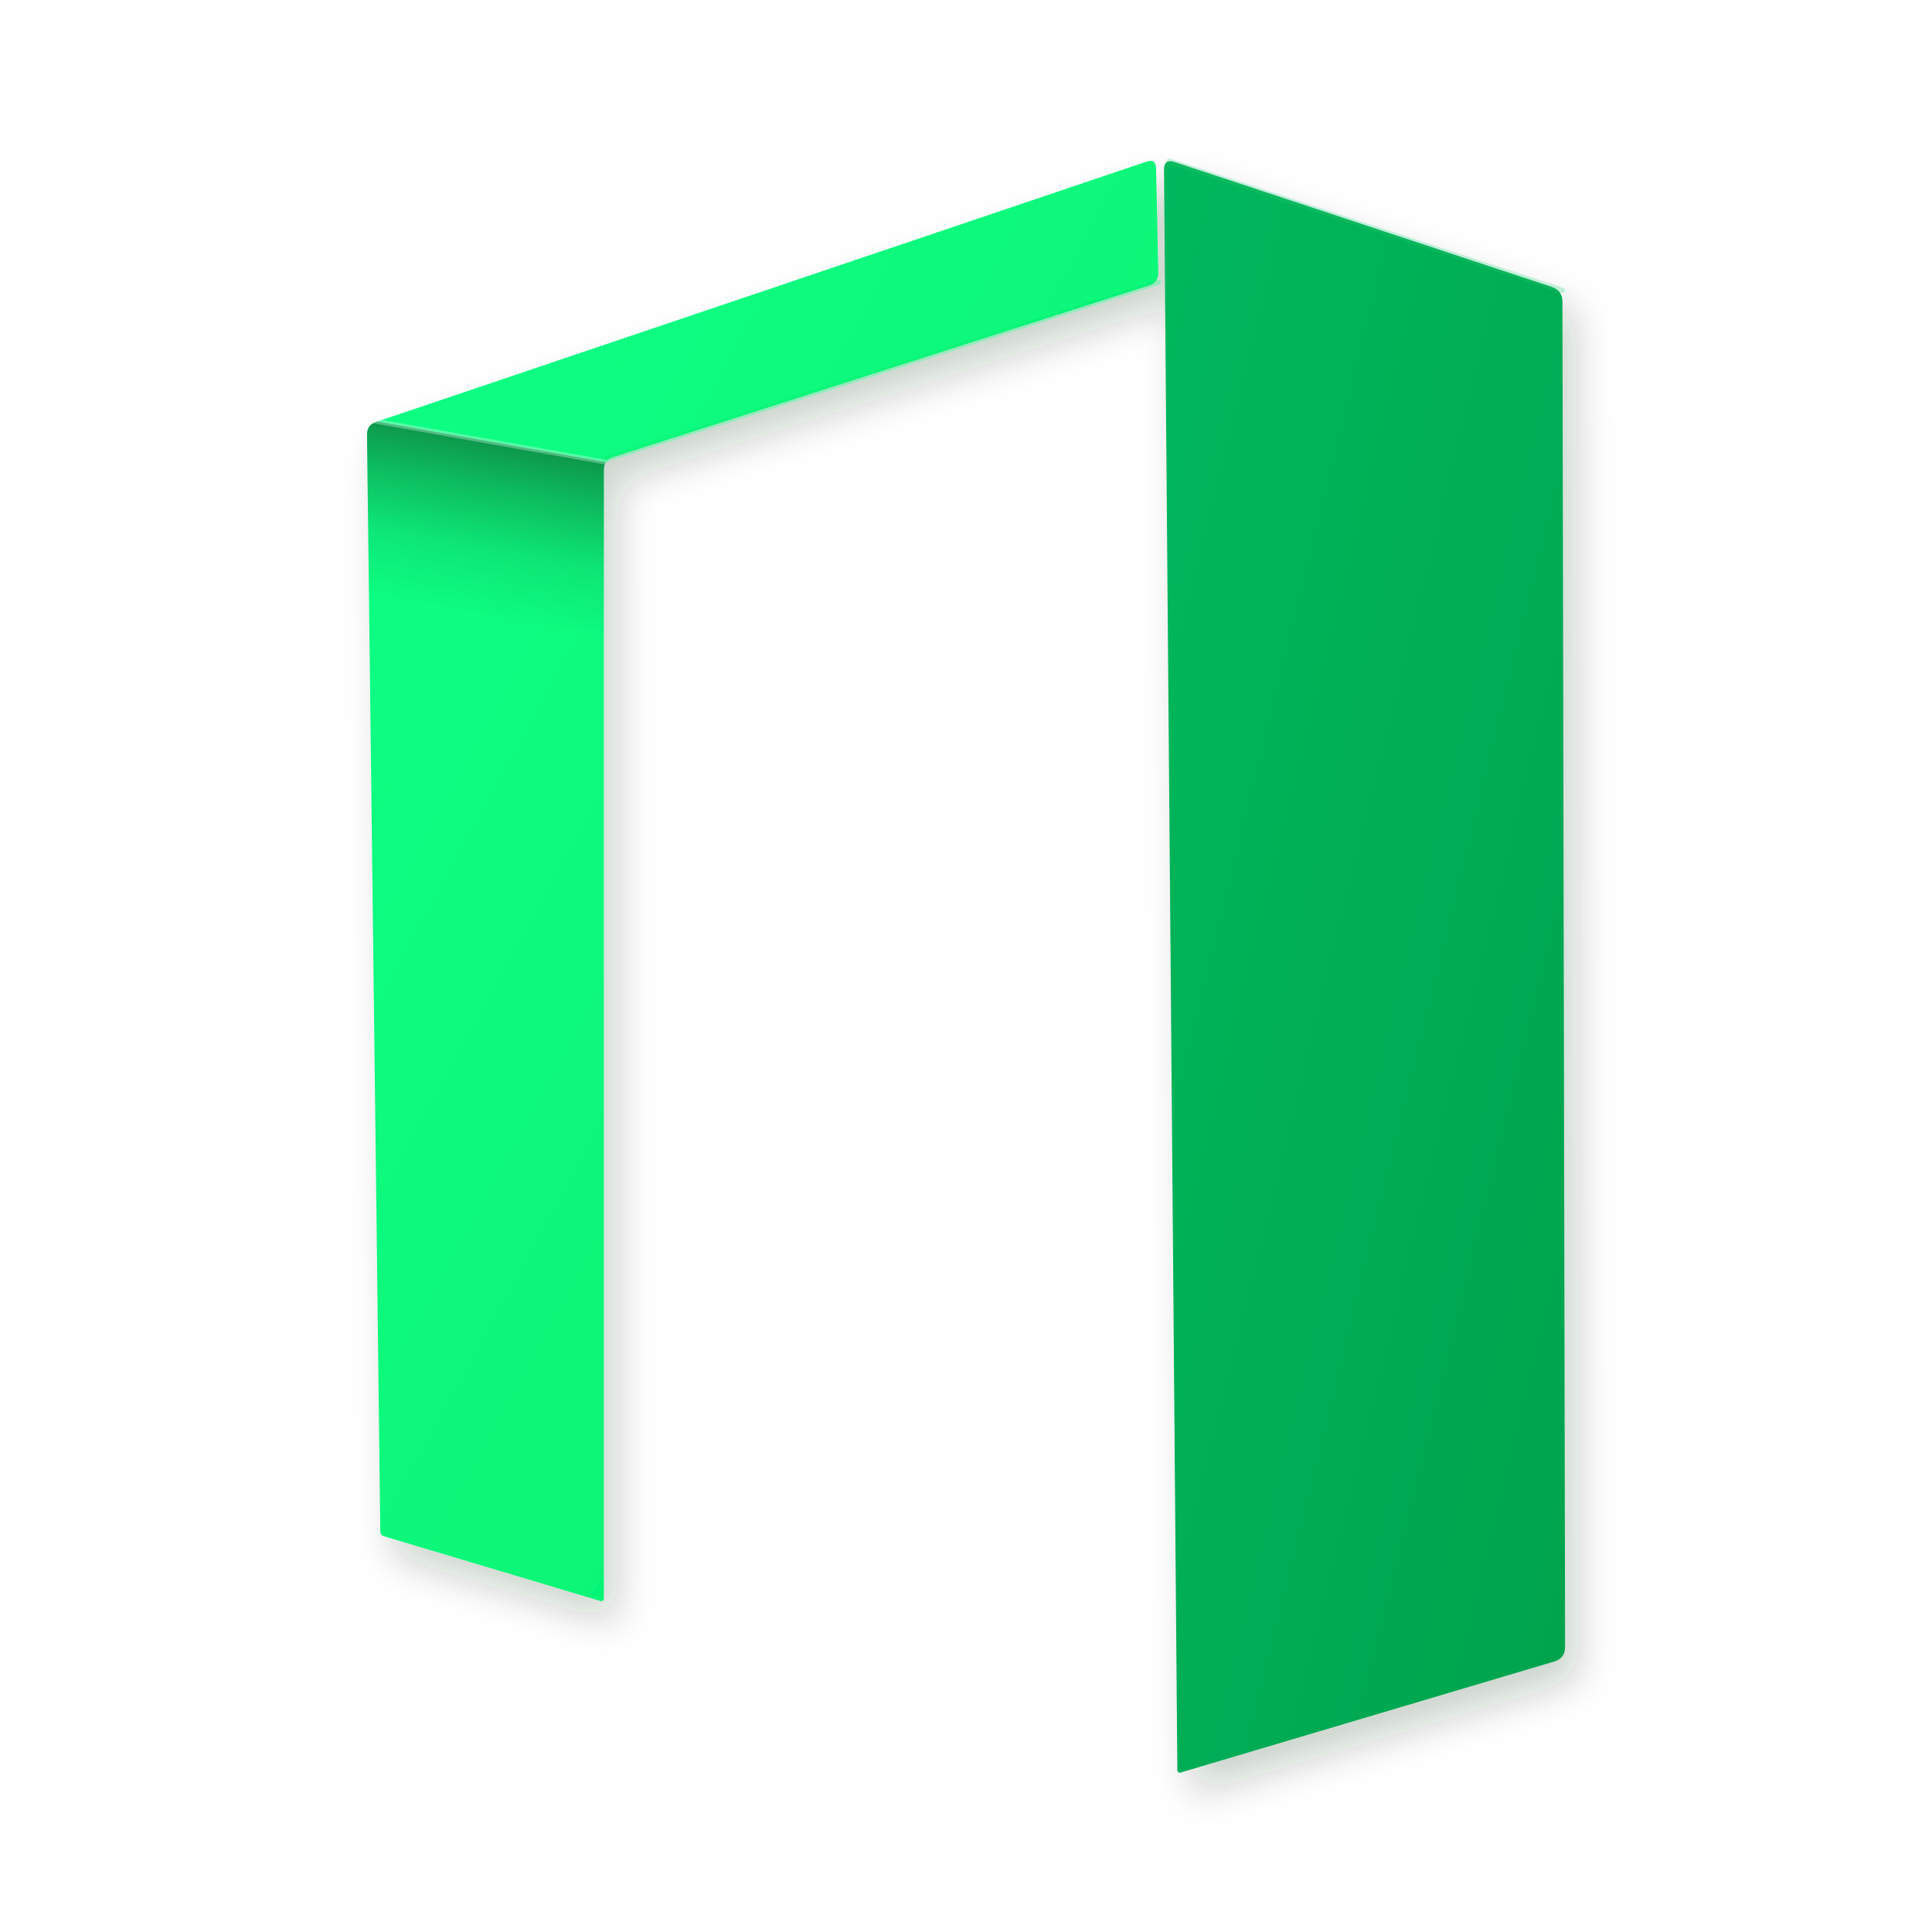
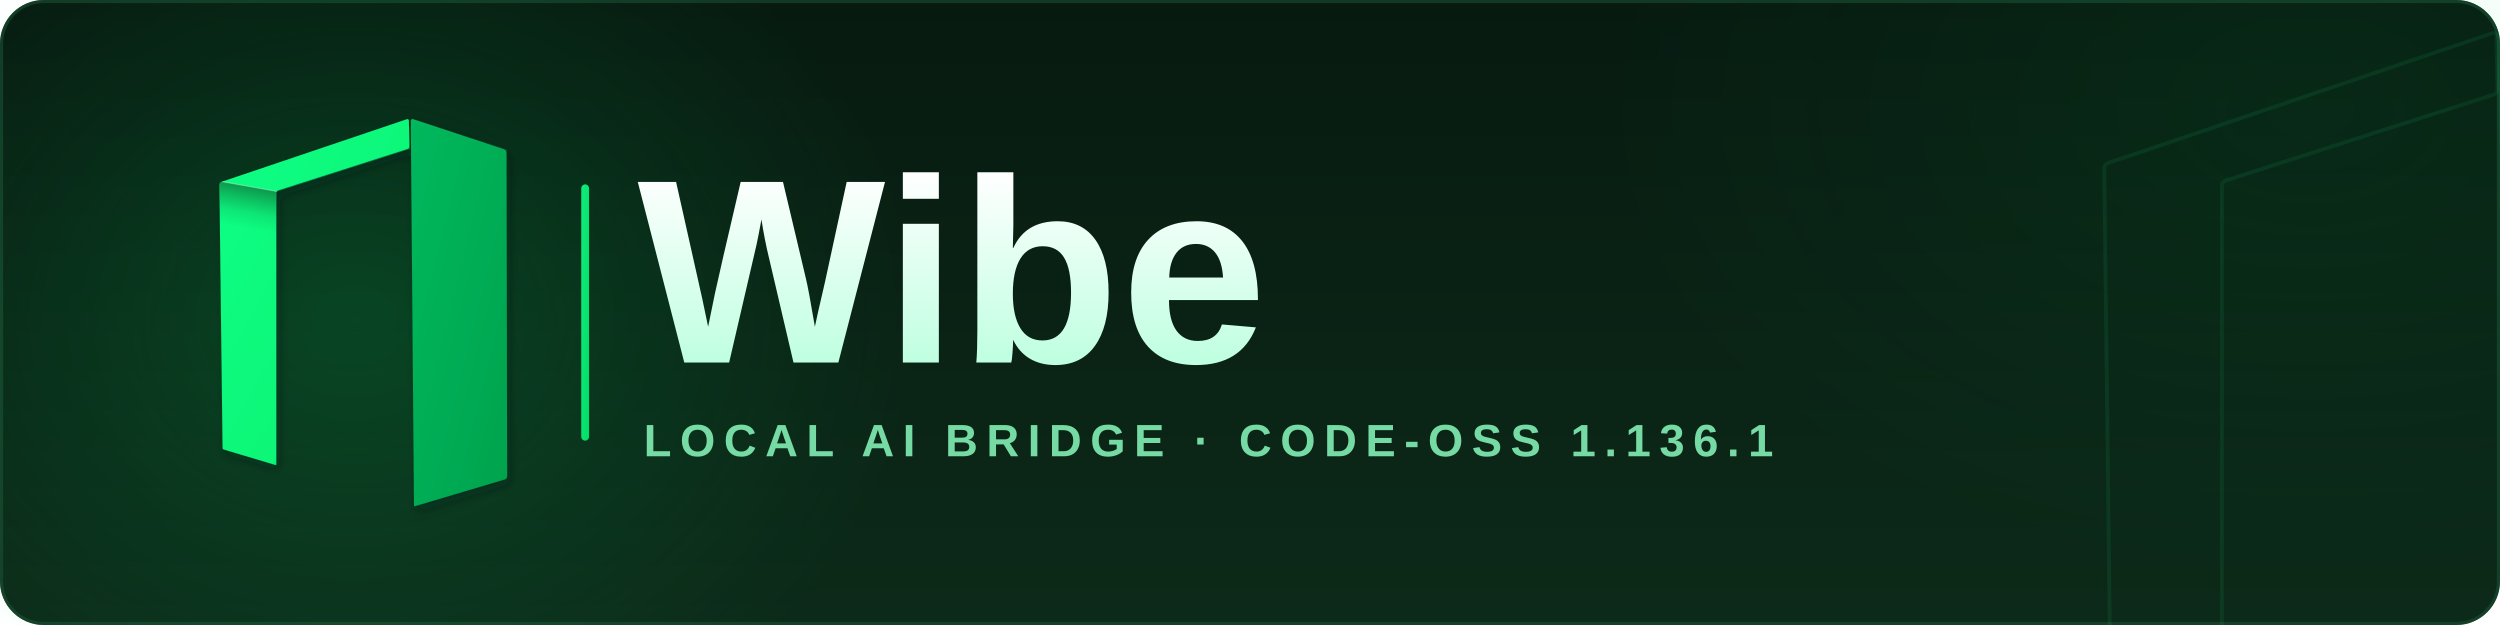
- <svg xmlns="http://www.w3.org/2000/svg" width="1024" height="1024" viewBox="0 0 1024 1024">
+ <svg xmlns="http://www.w3.org/2000/svg" width="1600" height="400" viewBox="0 0 1600 400" role="img" aria-labelledby="bannerTitle">
  <defs>
+     <linearGradient id="bgGrad" x1="0" y1="0" x2="0" y2="1">
+       <stop offset="0%" stop-color="#071A10" />
+       <stop offset="100%" stop-color="#0C2A19" />
+     </linearGradient>
    <filter id="panelShadow" x="-25%" y="-25%" width="160%" height="170%" color-interpolation-filters="sRGB">
-       <feDropShadow dx="7.14" dy="11.42" stdDeviation="9.99" flood-color="#0B1F14" flood-opacity="0.20" />
+       <feDropShadow dx="7.14" dy="11.42" stdDeviation="9.99" flood-color="#0B1F14" flood-opacity="0.35" />
    </filter>
    <linearGradient id="leftPanel" x1="0" y1="0" x2="1" y2="1">
      <stop offset="0%" stop-color="#12FF86" />
      <stop offset="100%" stop-color="#00F06E" />
    </linearGradient>
    <linearGradient id="rightPanel" x1="0" y1="0" x2="1" y2="1">
      <stop offset="0%" stop-color="#06B85D" />
      <stop offset="100%" stop-color="#00A34D" />
    </linearGradient>
    <linearGradient id="springShade" gradientUnits="userSpaceOnUse" x1="258.68" y1="233.85" x2="242.69" y2="323.78">
      <stop offset="0%" stop-color="#00220C" stop-opacity="0.46" />
      <stop offset="26%" stop-color="#00220C" stop-opacity="0.30" />
      <stop offset="62%" stop-color="#00220C" stop-opacity="0.10" />
      <stop offset="100%" stop-color="#00220C" stop-opacity="0" />
    </linearGradient>
+     <linearGradient id="textGrad" gradientUnits="userSpaceOnUse" x1="0" y1="110" x2="0" y2="300">
+       <stop offset="0%" stop-color="#FFFFFF" />
+       <stop offset="100%" stop-color="#9BFFCF" />
+     </linearGradient>
+     <radialGradient id="markGlow" cx="0.5" cy="0.5" r="0.5">
+       <stop offset="0%" stop-color="#00F06E" stop-opacity="0.17" />
+       <stop offset="60%" stop-color="#00F06E" stop-opacity="0.06" />
+       <stop offset="100%" stop-color="#00F06E" stop-opacity="0" />
+     </radialGradient>
+     <radialGradient id="farGlow" cx="0.5" cy="0.5" r="0.5">
+       <stop offset="0%" stop-color="#00F06E" stop-opacity="0.06" />
+       <stop offset="100%" stop-color="#00F06E" stop-opacity="0" />
+     </radialGradient>
    <clipPath id="frontClip">
      <path d="M 612.73 89.14 L 613.93 144.51 Q 614.04 149.65 609.15 151.22 L 324.94 242.28 Q 320.05 243.84 320.05 248.98 L 320.05 846.96 Q 320.05 849.1 317.99 848.49 L 203.64 814.29 Q 201.59 813.68 201.56 811.54 L 194.52 230.43 Q 194.46 225.29 199.32 223.64 L 607.75 85.64 Q 612.62 84 612.73 89.14 Z" />
    </clipPath>
  </defs>
-   <g filter="url(#panelShadow)" stroke-linejoin="round" stroke-linecap="round">
-     <path d="M 612.73 89.14 L 613.93 144.51 Q 614.04 149.65 609.15 151.22 L 324.94 242.28 Q 320.05 243.84 320.05 248.98 L 320.05 846.96 Q 320.05 849.1 317.99 848.49 L 203.64 814.29 Q 201.59 813.68 201.56 811.54 L 194.52 230.43 Q 194.46 225.29 199.32 223.64 L 607.75 85.64 Q 612.62 84 612.73 89.14 Z" fill="url(#leftPanel)" />
-     <path d="M 320.05 243.84 L 614.04 149.65" fill="none" stroke="#00E96D" stroke-width="2.85" stroke-opacity="0.28" />
-     <path d="M 622.59 85.88 L 822.43 152.05 Q 828.12 153.93 828.13 159.93 L 829.53 872.94 Q 829.54 878.93 823.8 880.64 L 626.08 939.39 Q 624.03 940 624.01 937.86 L 616.95 89.99 Q 616.9 84 622.59 85.88 Z" fill="url(#rightPanel)" />
-     <path d="M 619.75 85.43 L 828.12 153.93" fill="none" stroke="#19C96E" stroke-width="2.85" stroke-opacity="0.22" />
-     <g clip-path="url(#frontClip)">
-       <path d="M 171.97 218.44 L 345.38 249.27 L 329.4 339.2 L 155.99 308.37 Z" fill="url(#springShade)" />
-       <path d="M 194.46 222.44 L 322.9 245.27" fill="none" stroke="#EAFFF3" stroke-opacity="0.33" stroke-width="2.57" />
+   <rect x="0" y="0" width="1600" height="400" rx="28" fill="url(#bgGrad)" />
+   <rect x="1" y="1" width="1598" height="398" rx="27" fill="none" stroke="#1D5136" stroke-opacity="0.55" stroke-width="2" />
+   <ellipse cx="227" cy="205" rx="360" ry="300" fill="url(#markGlow)" />
+   <ellipse cx="1480" cy="70" rx="460" ry="300" fill="url(#farGlow)" />
+   <g transform="translate(1230,-30) scale(0.6)" fill="none" stroke="#19FF8A" stroke-opacity="0.08" stroke-width="4" stroke-linejoin="round">
+     <path d="M 612.73 89.14 L 613.93 144.51 Q 614.04 149.65 609.15 151.22 L 324.94 242.28 Q 320.05 243.84 320.05 248.98 L 320.05 846.96 Q 320.05 849.1 317.99 848.49 L 203.64 814.29 Q 201.59 813.68 201.56 811.54 L 194.52 230.43 Q 194.46 225.29 199.32 223.64 L 607.75 85.64 Q 612.62 84 612.73 89.14 Z" />
+     <path d="M 622.59 85.88 L 822.43 152.05 Q 828.12 153.93 828.13 159.93 L 829.53 872.94 Q 829.54 878.93 823.8 880.64 L 626.08 939.39 Q 624.03 940 624.01 937.86 L 616.95 89.99 Q 616.9 84 622.59 85.88 Z" />
+   </g>
+   <g transform="translate(84,51.5) scale(0.29)">
+     <g filter="url(#panelShadow)" stroke-linejoin="round" stroke-linecap="round">
+       <path d="M 612.73 89.14 L 613.93 144.51 Q 614.04 149.65 609.15 151.22 L 324.94 242.28 Q 320.05 243.84 320.05 248.98 L 320.05 846.96 Q 320.05 849.1 317.99 848.49 L 203.64 814.29 Q 201.59 813.68 201.56 811.54 L 194.52 230.43 Q 194.46 225.29 199.32 223.64 L 607.75 85.64 Q 612.62 84 612.73 89.14 Z" fill="url(#leftPanel)" />
+       <path d="M 320.05 243.84 L 614.04 149.65" fill="none" stroke="#00E96D" stroke-width="2.85" stroke-opacity="0.28" />
+       <path d="M 622.59 85.88 L 822.43 152.05 Q 828.12 153.93 828.13 159.93 L 829.53 872.94 Q 829.54 878.93 823.8 880.64 L 626.08 939.39 Q 624.03 940 624.01 937.86 L 616.95 89.99 Q 616.9 84 622.59 85.88 Z" fill="url(#rightPanel)" />
+       <path d="M 619.75 85.43 L 828.12 153.93" fill="none" stroke="#19C96E" stroke-width="2.85" stroke-opacity="0.22" />
+       <g clip-path="url(#frontClip)">
+         <path d="M 171.97 218.44 L 345.38 249.27 L 329.4 339.2 L 155.99 308.37 Z" fill="url(#springShade)" />
+         <path d="M 194.46 222.44 L 322.9 245.27" fill="none" stroke="#EAFFF3" stroke-opacity="0.33" stroke-width="2.57" />
+       </g>
    </g>
  </g>
+   <rect x="372" y="118" width="5" height="164" rx="2.5" fill="url(#leftPanel)" opacity="0.9" />
+   <text x="408" y="232" font-family="'Segoe UI','Segoe UI Variable Display',system-ui,-apple-system,'Helvetica Neue',Arial,sans-serif" font-size="168" font-weight="800" letter-spacing="1" fill="url(#textGrad)">Wibe</text>
+   <text x="412" y="292" font-family="'Segoe UI',system-ui,-apple-system,'Helvetica Neue',Arial,sans-serif" font-size="29" font-weight="600" letter-spacing="5.5" fill="#7FE9B0" fill-opacity="0.92">LOCAL AI BRIDGE · CODE-OSS 1.136.1</text>
</svg>
